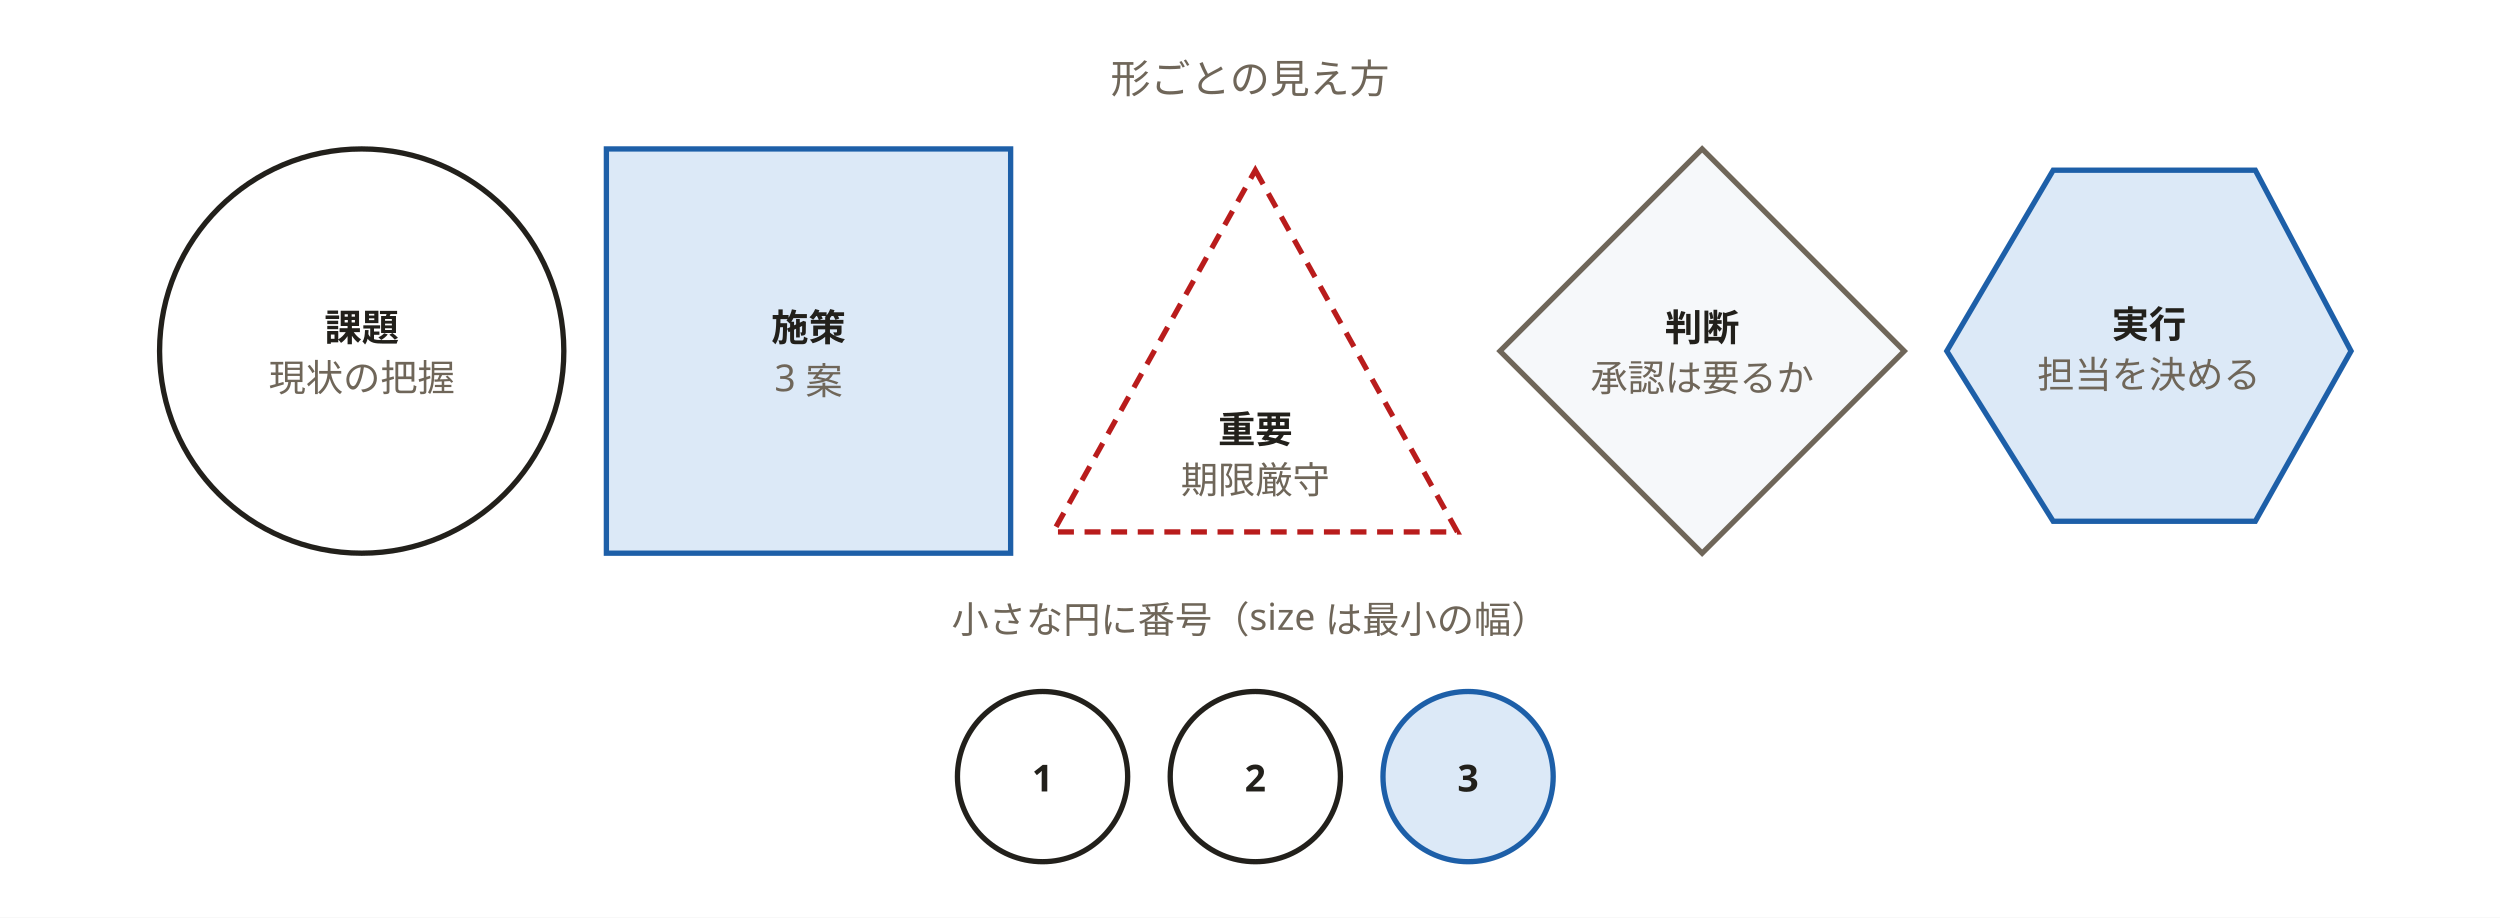
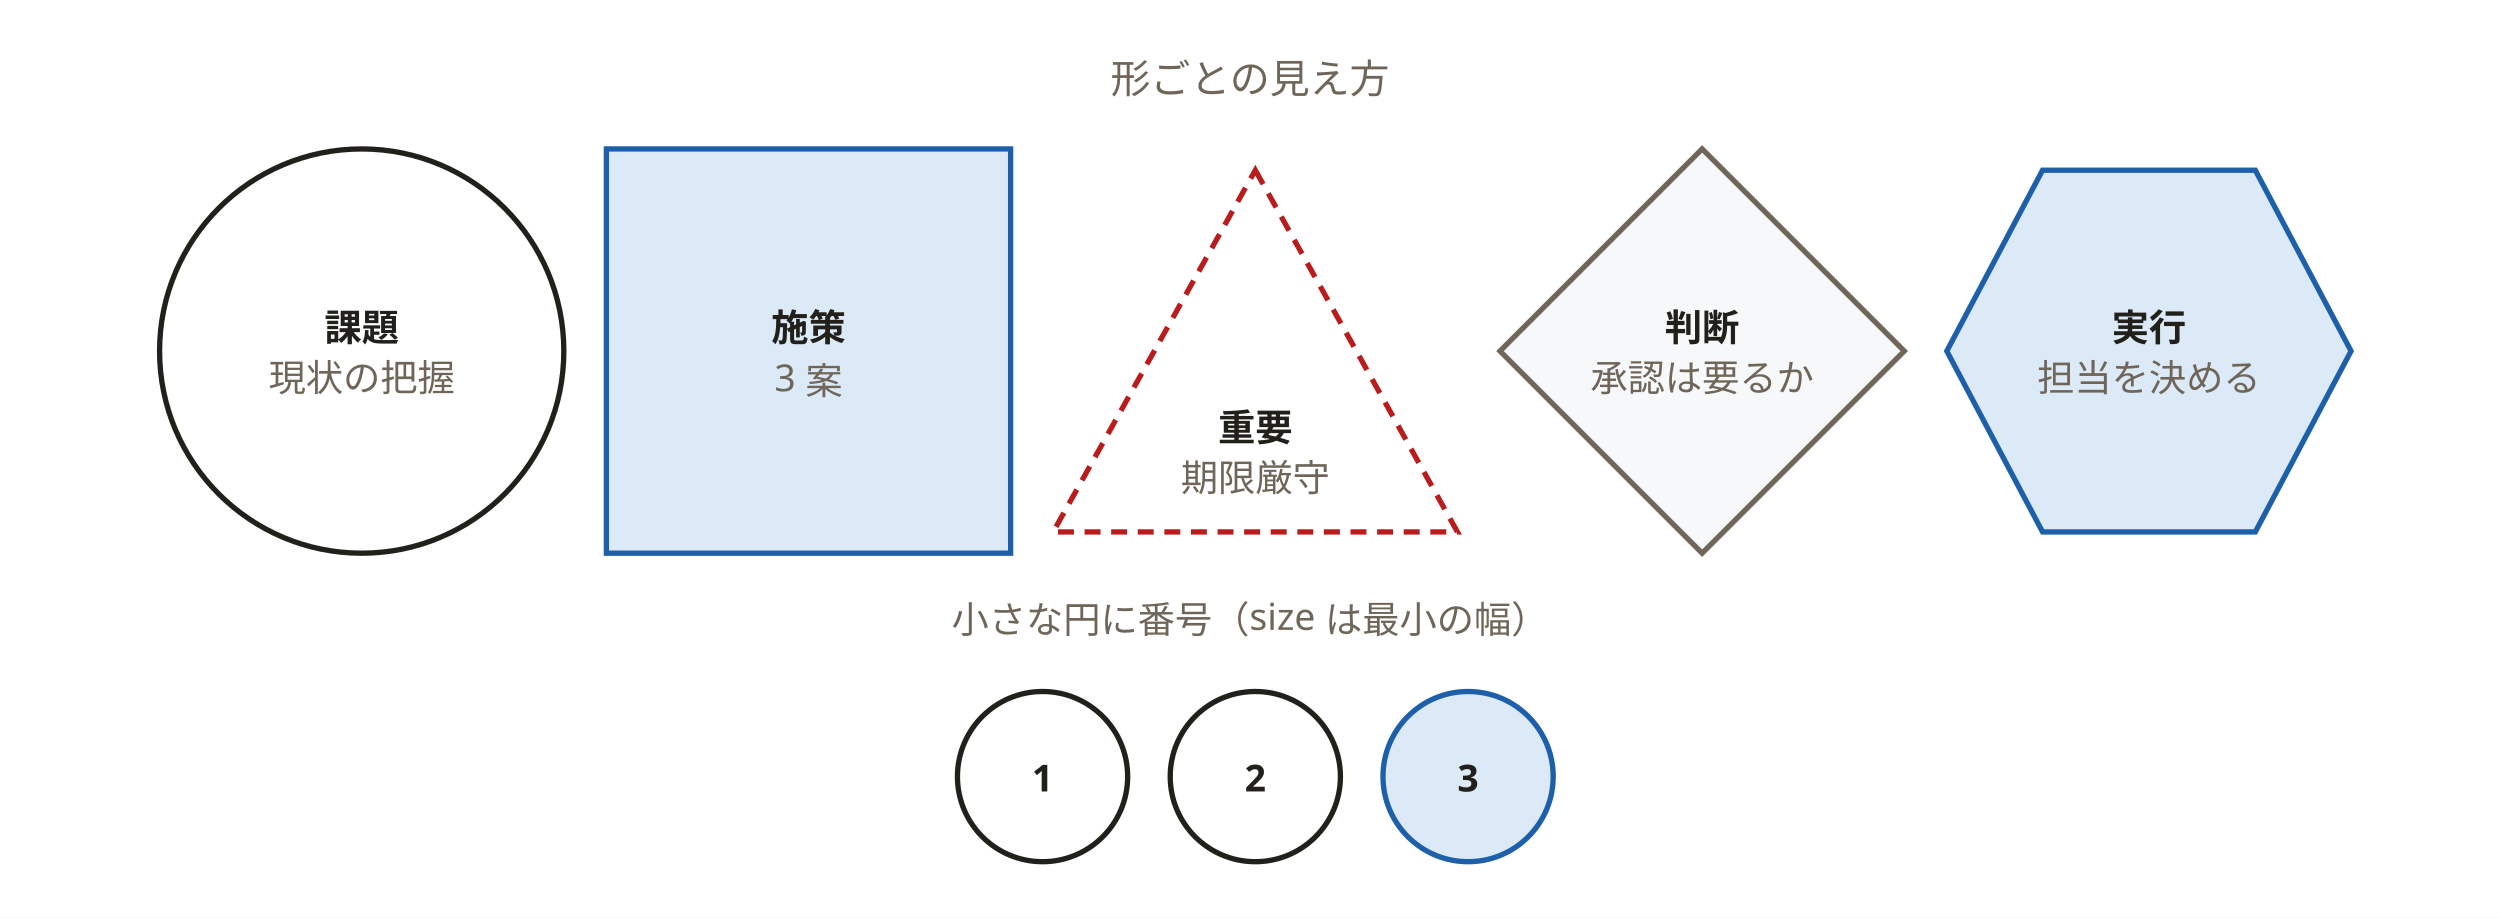
<svg xmlns="http://www.w3.org/2000/svg" width="940" height="345" viewBox="0 0 940 345" role="img" aria-labelledby="svg-title">
  <style>
    text { font-family: 'Hiragino Sans','Hiragino Kaku Gothic ProN','Yu Gothic','YuGothic',Meiryo,'Noto Sans JP',sans-serif; }
    .emoji { font-family: 'Noto Color Emoji','Segoe UI Emoji',sans-serif; }
  </style>
  <rect x="0" y="0" width="940" height="345" fill="#ffffff" />
  <text x="470" y="35" text-anchor="middle" font-size="15" font-weight="400" fill="#6f6659">形ごとの見え方</text>
  <circle cx="136" cy="132" r="76" fill="#ffffff" stroke="#22201b" stroke-width="2" />
  <polygon points="228,56 380,56 380,208 228,208" fill="#dce9f7" stroke="#1d5fa8" stroke-width="2" />
  <polygon points="472,64 548,200 396,200" fill="#ffffff" stroke="#b91c1c" stroke-width="2" stroke-dasharray="6,4" />
  <polygon points="640,56 716,132 640,208 564,132" fill="#f6f8fa" stroke="#6f6659" stroke-width="2" />
-   <polygon points="732,132 772,64 848,64 884,132 848,196 772,196" fill="#dce9f7" stroke="#1d5fa8" stroke-width="2" />
+   <polygon points="732,132 768,64 848,64 884,132 848,200 768,200" fill="#dce9f7" stroke="#1d5fa8" stroke-width="2" />
  <text x="136" y="128.2" text-anchor="middle" font-size="14" font-weight="700" fill="#22201b">課題</text>
  <text x="136" y="147.1" text-anchor="middle" font-size="14" font-weight="400" fill="#6f6659">現状の把握</text>
  <text x="304" y="128.2" text-anchor="middle" font-size="14" font-weight="700" fill="#22201b">施策</text>
  <text x="304" y="147.1" text-anchor="middle" font-size="14" font-weight="400" fill="#6f6659">3 案</text>
-   <text x="472" y="166.5" text-anchor="middle" font-size="14" font-weight="700" fill="#22201b">重要</text>
-   <text x="472" y="185.5" text-anchor="middle" font-size="14" font-weight="400" fill="#6f6659">期限厳守</text>
+   <text x="472" y="165.8" text-anchor="middle" font-size="14" font-weight="700" fill="#22201b">重要</text>
+   <text x="472" y="184.7" text-anchor="middle" font-size="14" font-weight="400" fill="#6f6659">期限厳守</text>
  <text x="640" y="128.2" text-anchor="middle" font-size="14" font-weight="700" fill="#22201b">判断</text>
  <text x="640" y="147.1" text-anchor="middle" font-size="14" font-weight="400" fill="#6f6659">承認は要るか</text>
-   <text x="808" y="127" text-anchor="middle" font-size="14" font-weight="700" fill="#22201b">実行</text>
-   <text x="808" y="145.9" text-anchor="middle" font-size="14" font-weight="400" fill="#6f6659">担当を決める</text>
+   <text x="808" y="128.2" text-anchor="middle" font-size="14" font-weight="700" fill="#22201b">実行</text>
+   <text x="808" y="147.1" text-anchor="middle" font-size="14" font-weight="400" fill="#6f6659">担当を決める</text>
  <text x="470" y="238" text-anchor="middle" font-size="14" font-weight="400" fill="#6f6659">小さな円に番号（size は最小の幅）</text>
  <circle cx="392" cy="292" r="32" fill="#ffffff" stroke="#22201b" stroke-width="2" />
  <circle cx="472" cy="292" r="32" fill="#ffffff" stroke="#22201b" stroke-width="2" />
  <circle cx="552" cy="292" r="32" fill="#dce9f7" stroke="#1d5fa8" stroke-width="2" />
  <text x="392" y="297.6" text-anchor="middle" font-size="14" font-weight="700" fill="#22201b">1</text>
  <text x="472" y="297.6" text-anchor="middle" font-size="14" font-weight="700" fill="#22201b">2</text>
  <text x="552" y="297.6" text-anchor="middle" font-size="14" font-weight="700" fill="#22201b">3</text>
</svg>
